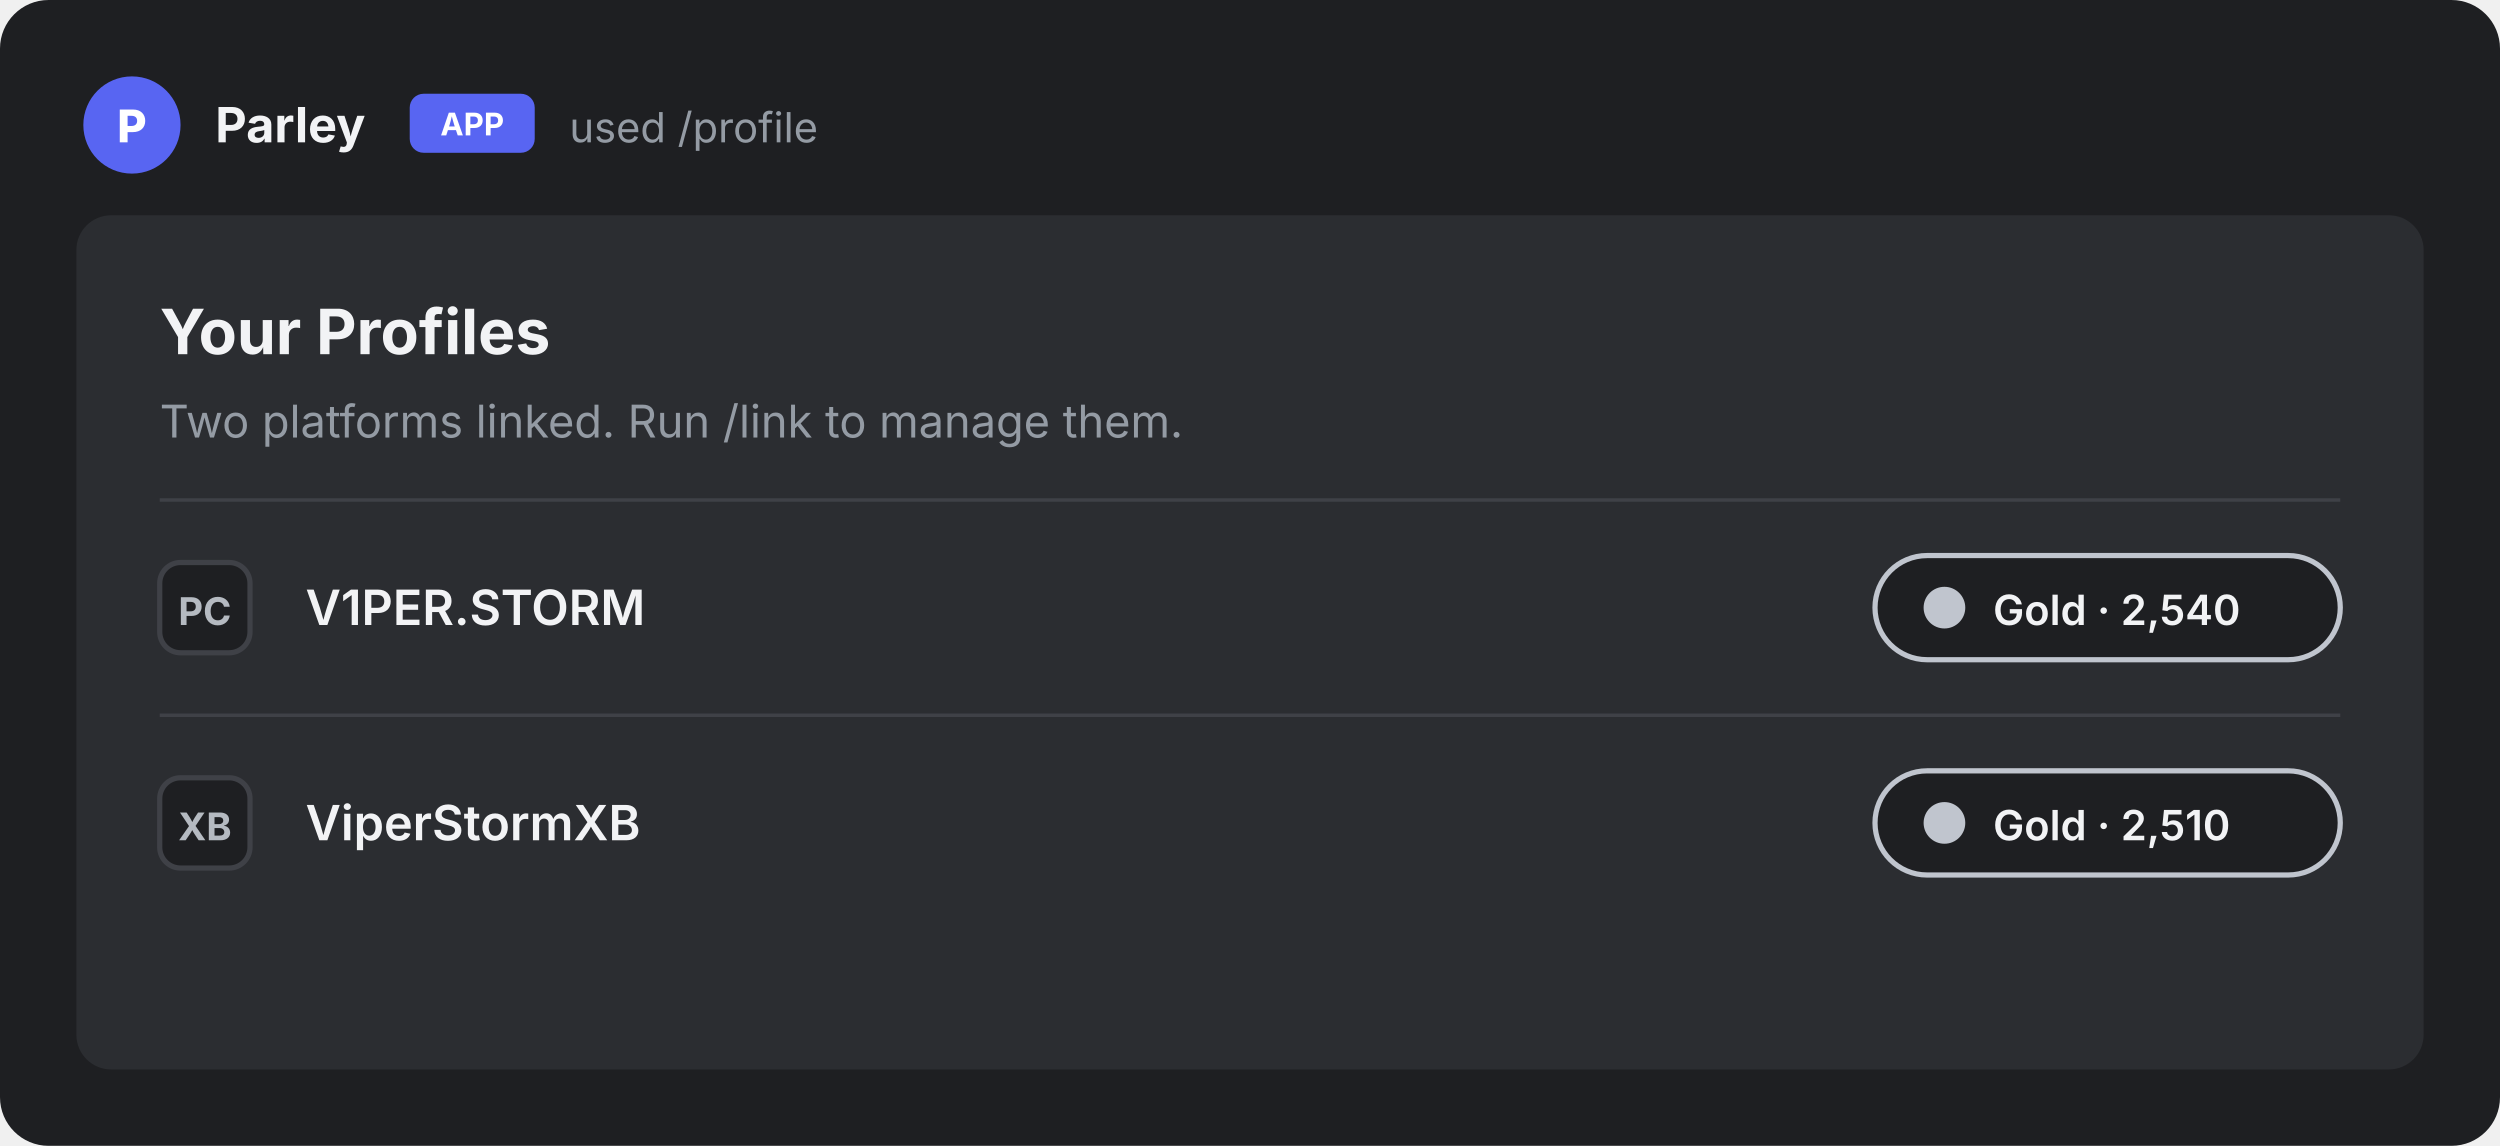
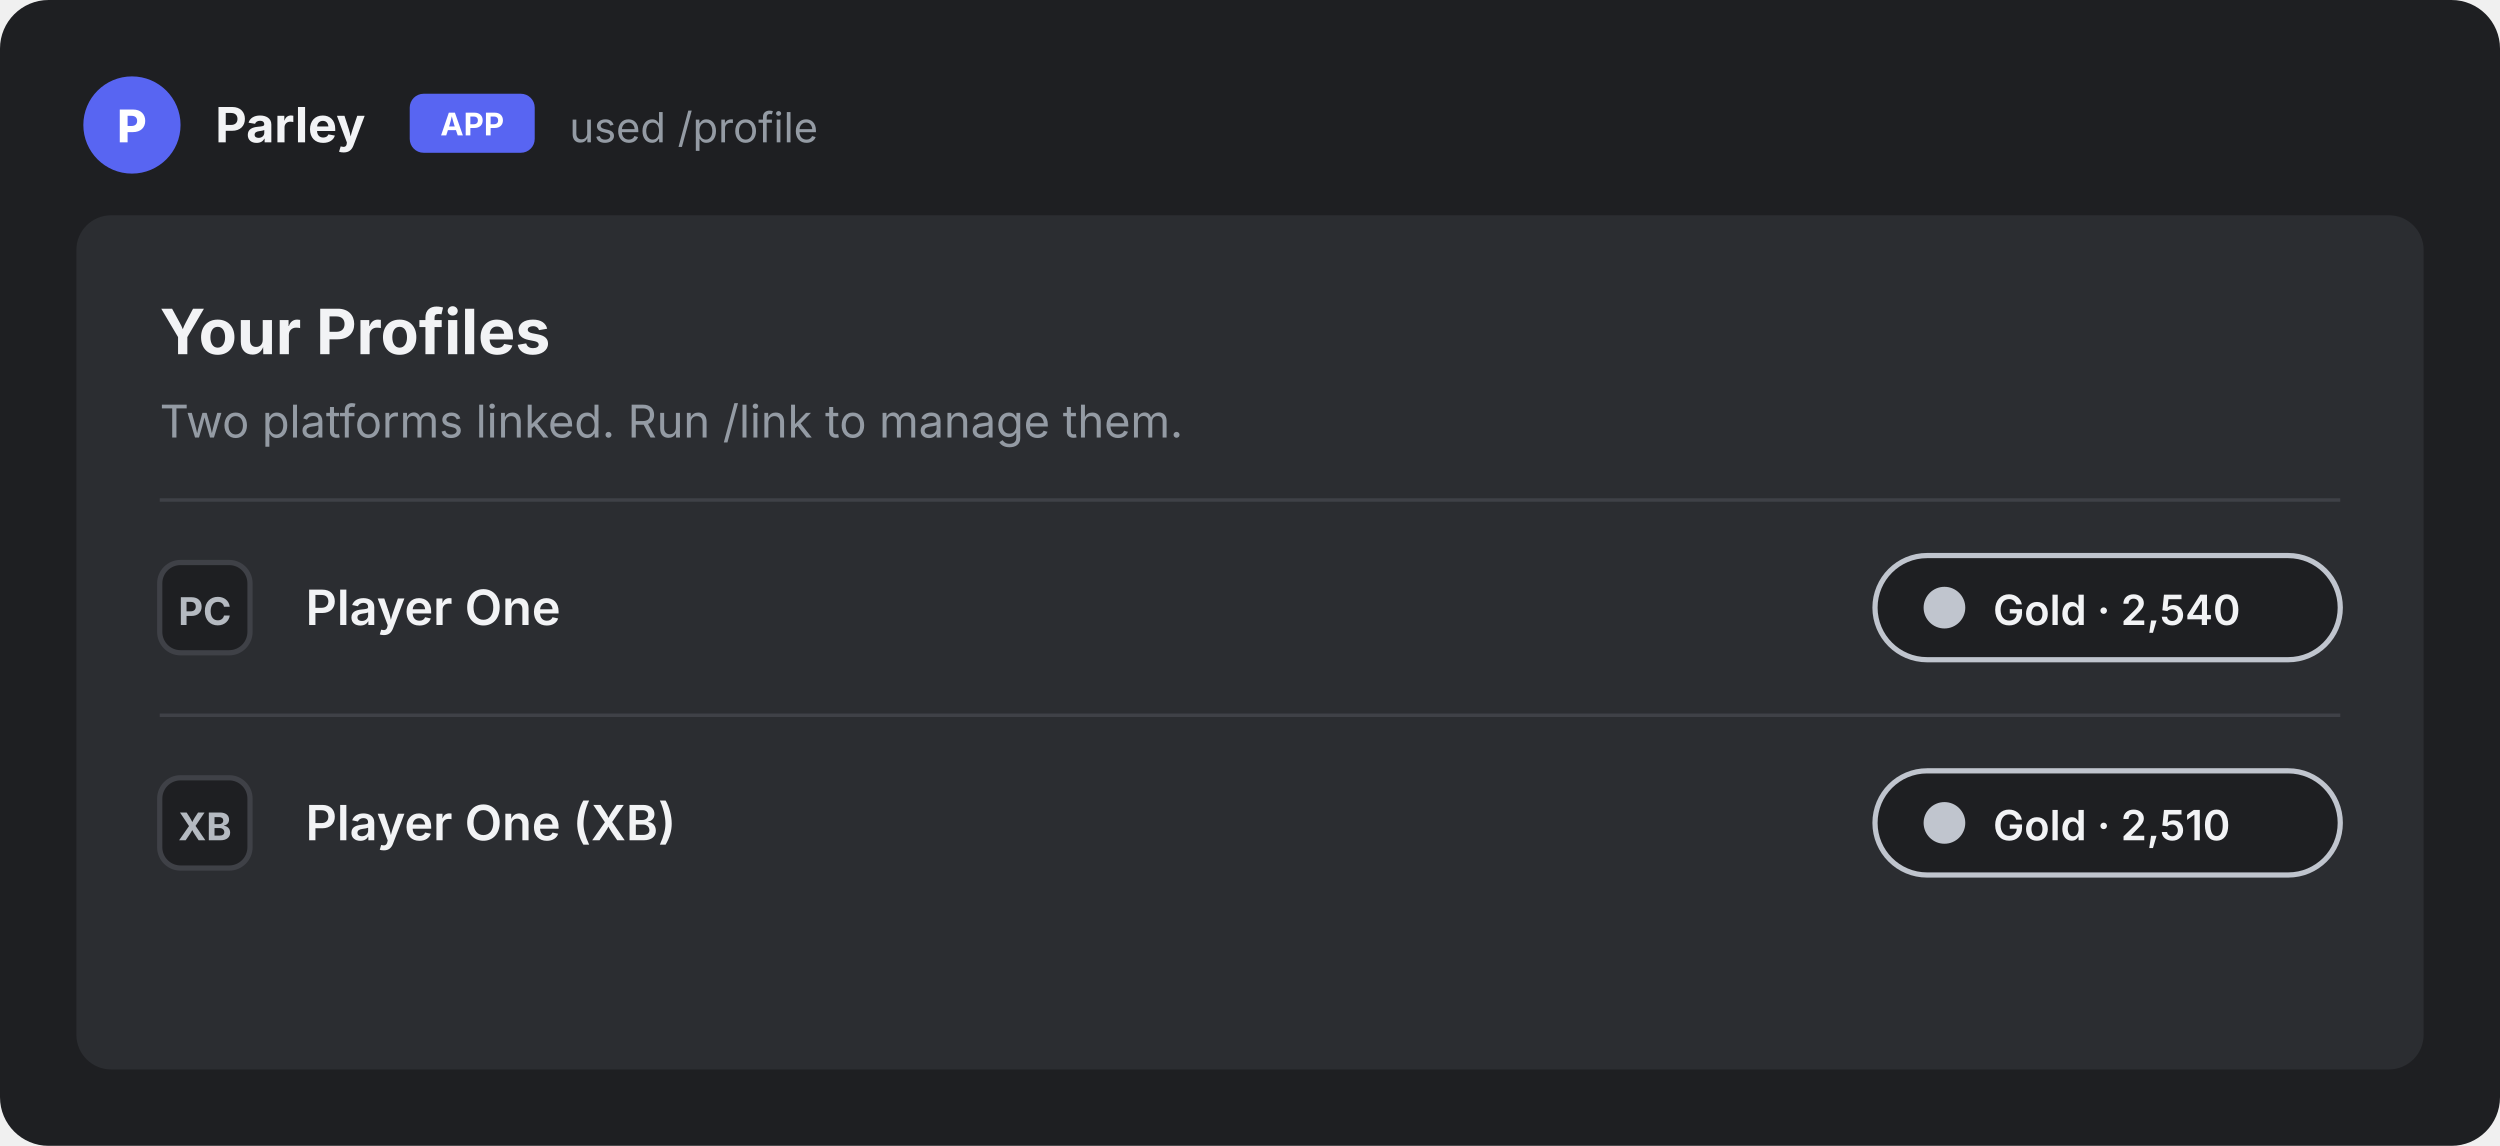
<svg xmlns="http://www.w3.org/2000/svg" viewBox="0 0 720 330" role="img" aria-labelledby="profile-card-title">
  <rect width="720" height="330" rx="14" fill="#1e1f22" />
  <circle cx="38" cy="36" r="14" fill="#5865f2" />
  <text x="38" y="41" font-family="system-ui, -apple-system, sans-serif" font-size="13" font-weight="800" fill="#ffffff" text-anchor="middle">P</text>
  <text x="62" y="41" font-family="system-ui, -apple-system, sans-serif" font-size="14" font-weight="700" fill="#f2f3f5">Parley</text>
  <rect x="118" y="27" width="36" height="17" rx="4" fill="#5865f2" />
  <text x="136" y="39" font-family="system-ui, -apple-system, sans-serif" font-size="9" font-weight="700" fill="#ffffff" text-anchor="middle">APP</text>
  <text x="164" y="41" font-family="system-ui, -apple-system, sans-serif" font-size="12" fill="#949ba4">used /profile</text>
  <rect x="22" y="62" width="676" height="246" rx="10" fill="#2b2d31" />
  <text x="46" y="102" font-family="system-ui, -apple-system, sans-serif" font-size="18" font-weight="700" fill="#f2f3f5">Your Profiles</text>
  <text x="46" y="126" font-family="system-ui, -apple-system, sans-serif" font-size="13" fill="#949ba4">Two platforms linked. Run /link to manage them.</text>
  <line x1="46" y1="144" x2="674" y2="144" stroke="#3f4147" stroke-width="1" />
  <rect x="46" y="162" width="26" height="26" rx="6" fill="#1e1f22" stroke="#3f4147" stroke-width="1.5" />
  <text x="59" y="180" font-family="system-ui, -apple-system, sans-serif" font-size="11" font-weight="700" fill="#b5bac1" text-anchor="middle">PC</text>
-   <text x="88" y="180" font-family="system-ui, -apple-system, sans-serif" font-size="14" font-weight="600" fill="#f2f3f5">V1PER.STORM</text>
+   <text x="88" y="180" font-family="system-ui, -apple-system, sans-serif" font-size="14" font-weight="600" fill="#f2f3f5">Player One</text>
  <rect x="540" y="160" width="134" height="30" rx="15" fill="#1e1f22" stroke="#c0c5ce" stroke-width="1.5" />
  <circle cx="560" cy="175" r="6" fill="#c0c5ce" />
  <text x="574" y="180" font-family="system-ui, -apple-system, sans-serif" font-size="12" font-weight="600" fill="#f2f3f5">Gold · 2,540</text>
  <line x1="46" y1="206" x2="674" y2="206" stroke="#3f4147" stroke-width="1" />
  <rect x="46" y="224" width="26" height="26" rx="6" fill="#1e1f22" stroke="#3f4147" stroke-width="1.5" />
  <text x="59" y="242" font-family="system-ui, -apple-system, sans-serif" font-size="11" font-weight="700" fill="#b5bac1" text-anchor="middle">XB</text>
-   <text x="88" y="242" font-family="system-ui, -apple-system, sans-serif" font-size="14" font-weight="600" fill="#f2f3f5">ViperStormXB</text>
+   <text x="88" y="242" font-family="system-ui, -apple-system, sans-serif" font-size="14" font-weight="600" fill="#f2f3f5">Player One (XB)</text>
  <rect x="540" y="222" width="134" height="30" rx="15" fill="#1e1f22" stroke="#c0c5ce" stroke-width="1.5" />
  <circle cx="560" cy="237" r="6" fill="#c0c5ce" />
  <text x="574" y="242" font-family="system-ui, -apple-system, sans-serif" font-size="12" font-weight="600" fill="#f2f3f5">Gold · 2,510</text>
</svg>
